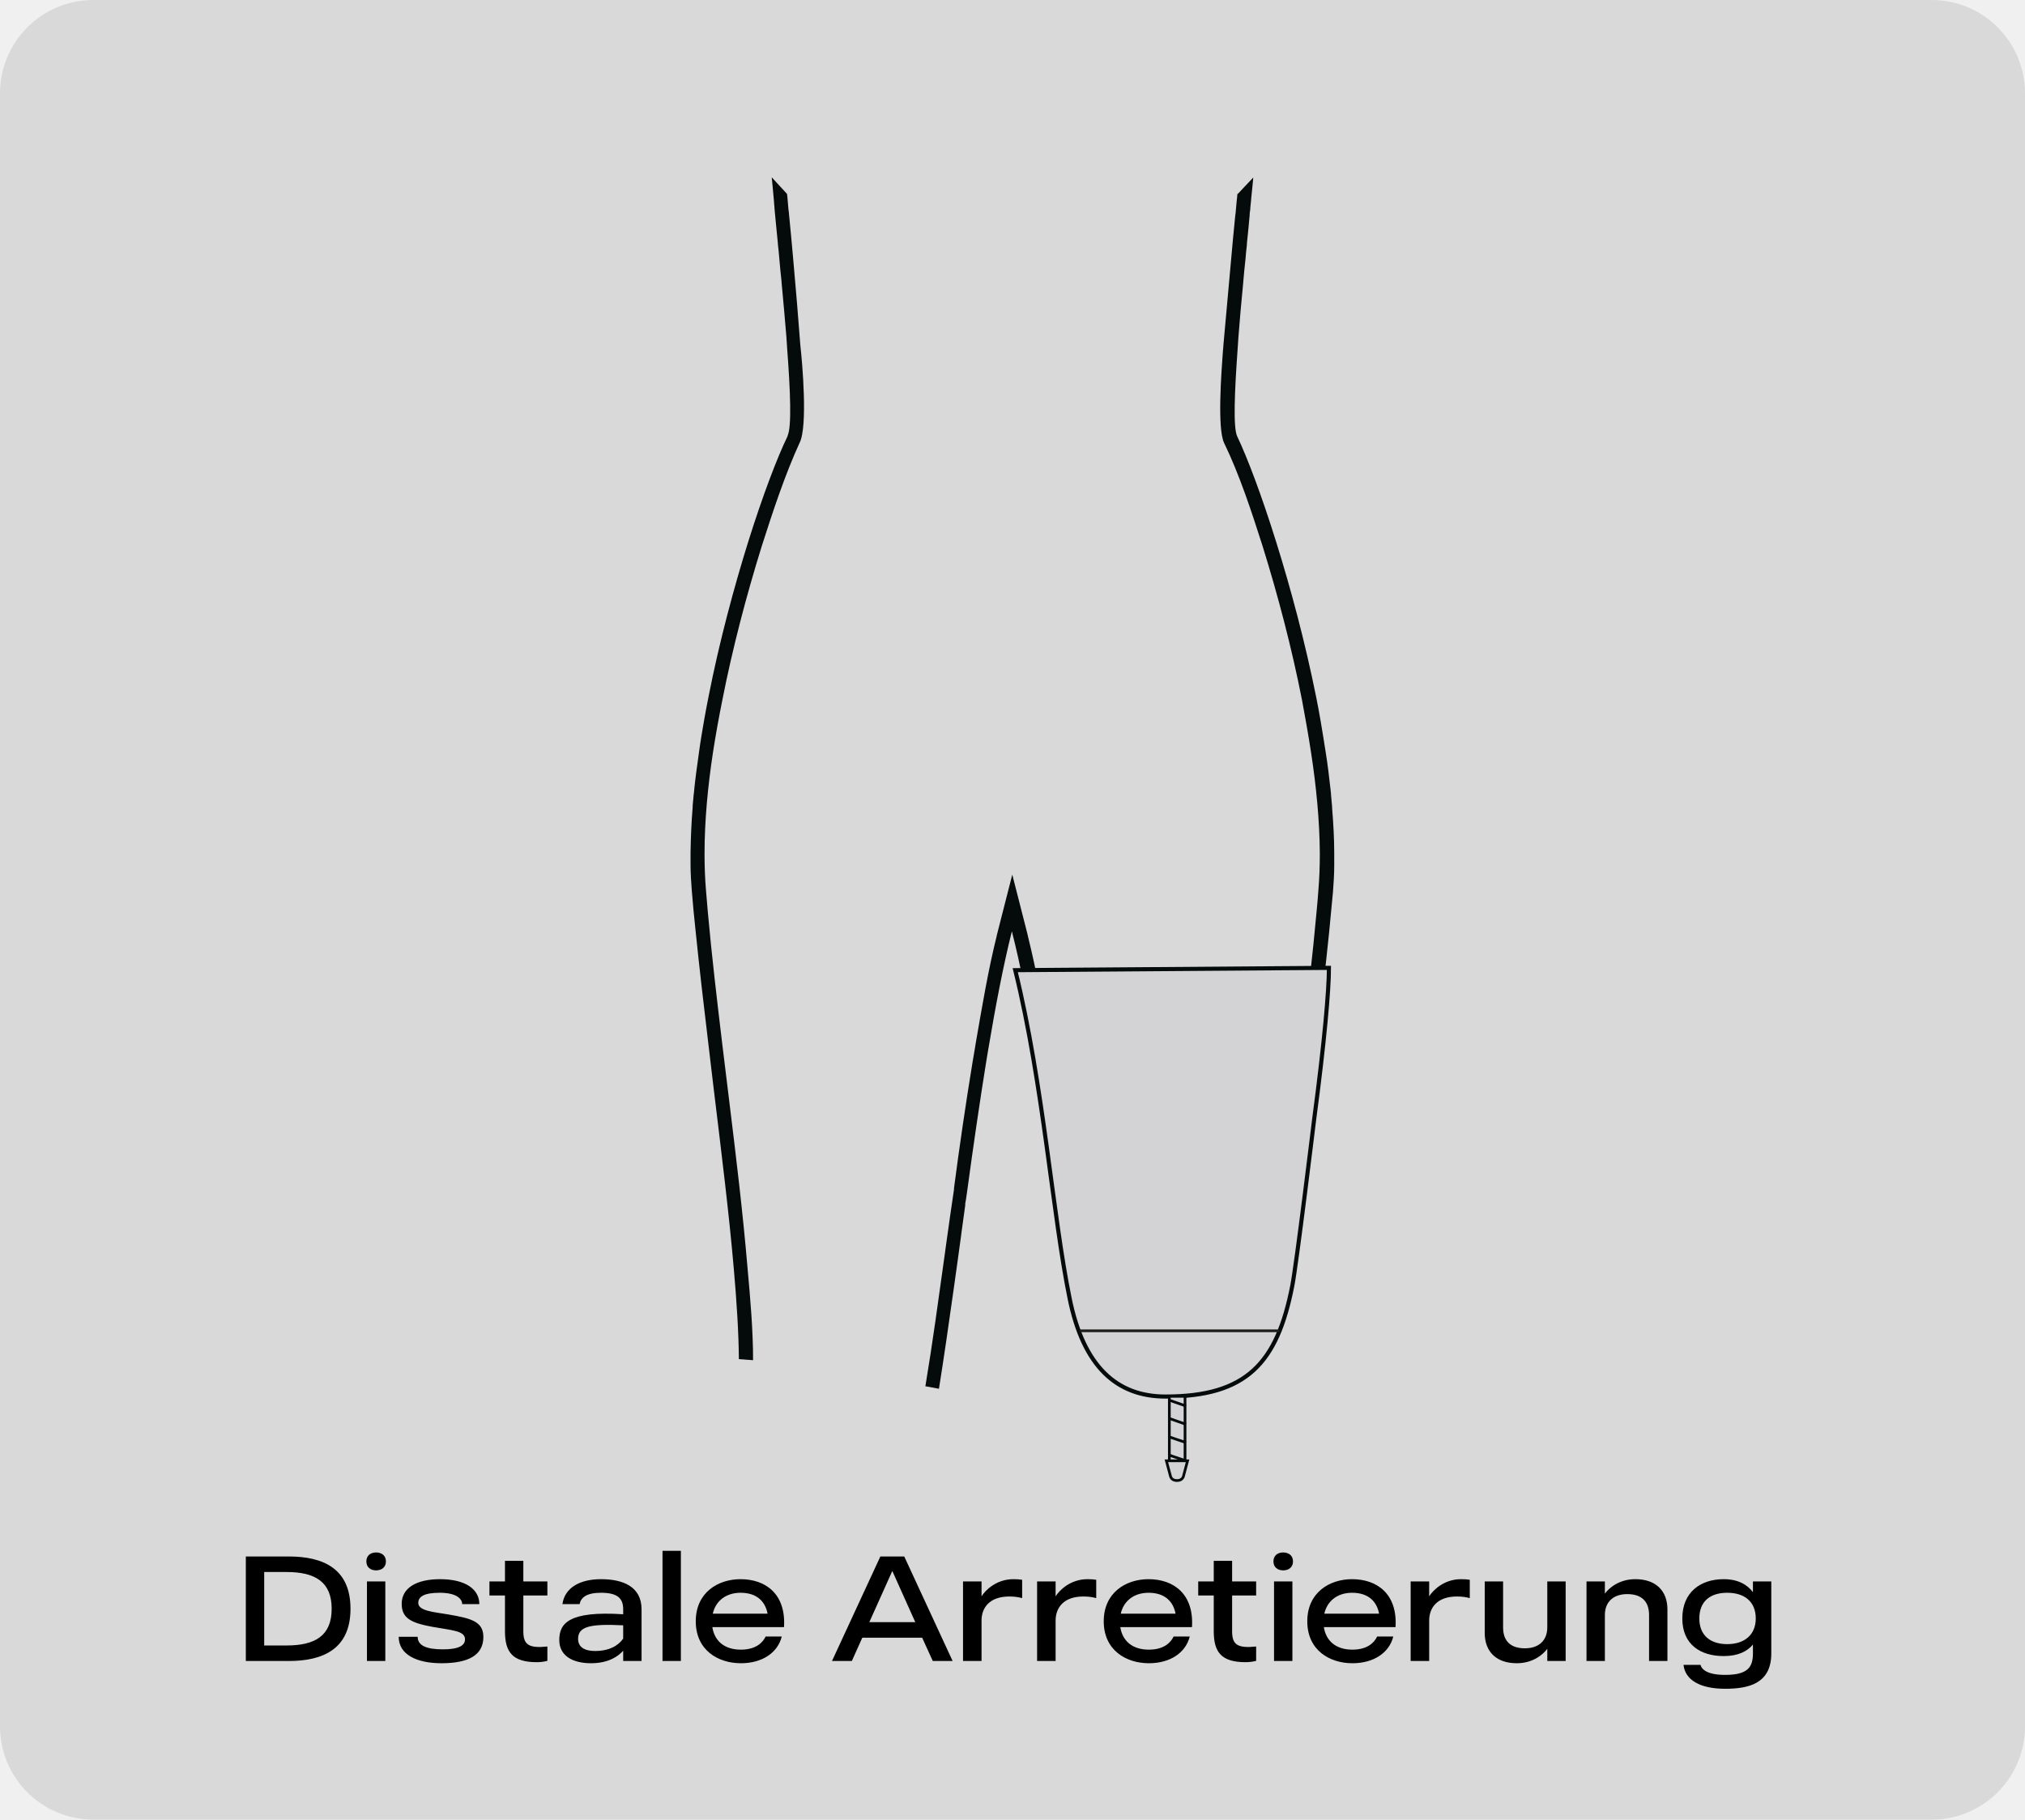
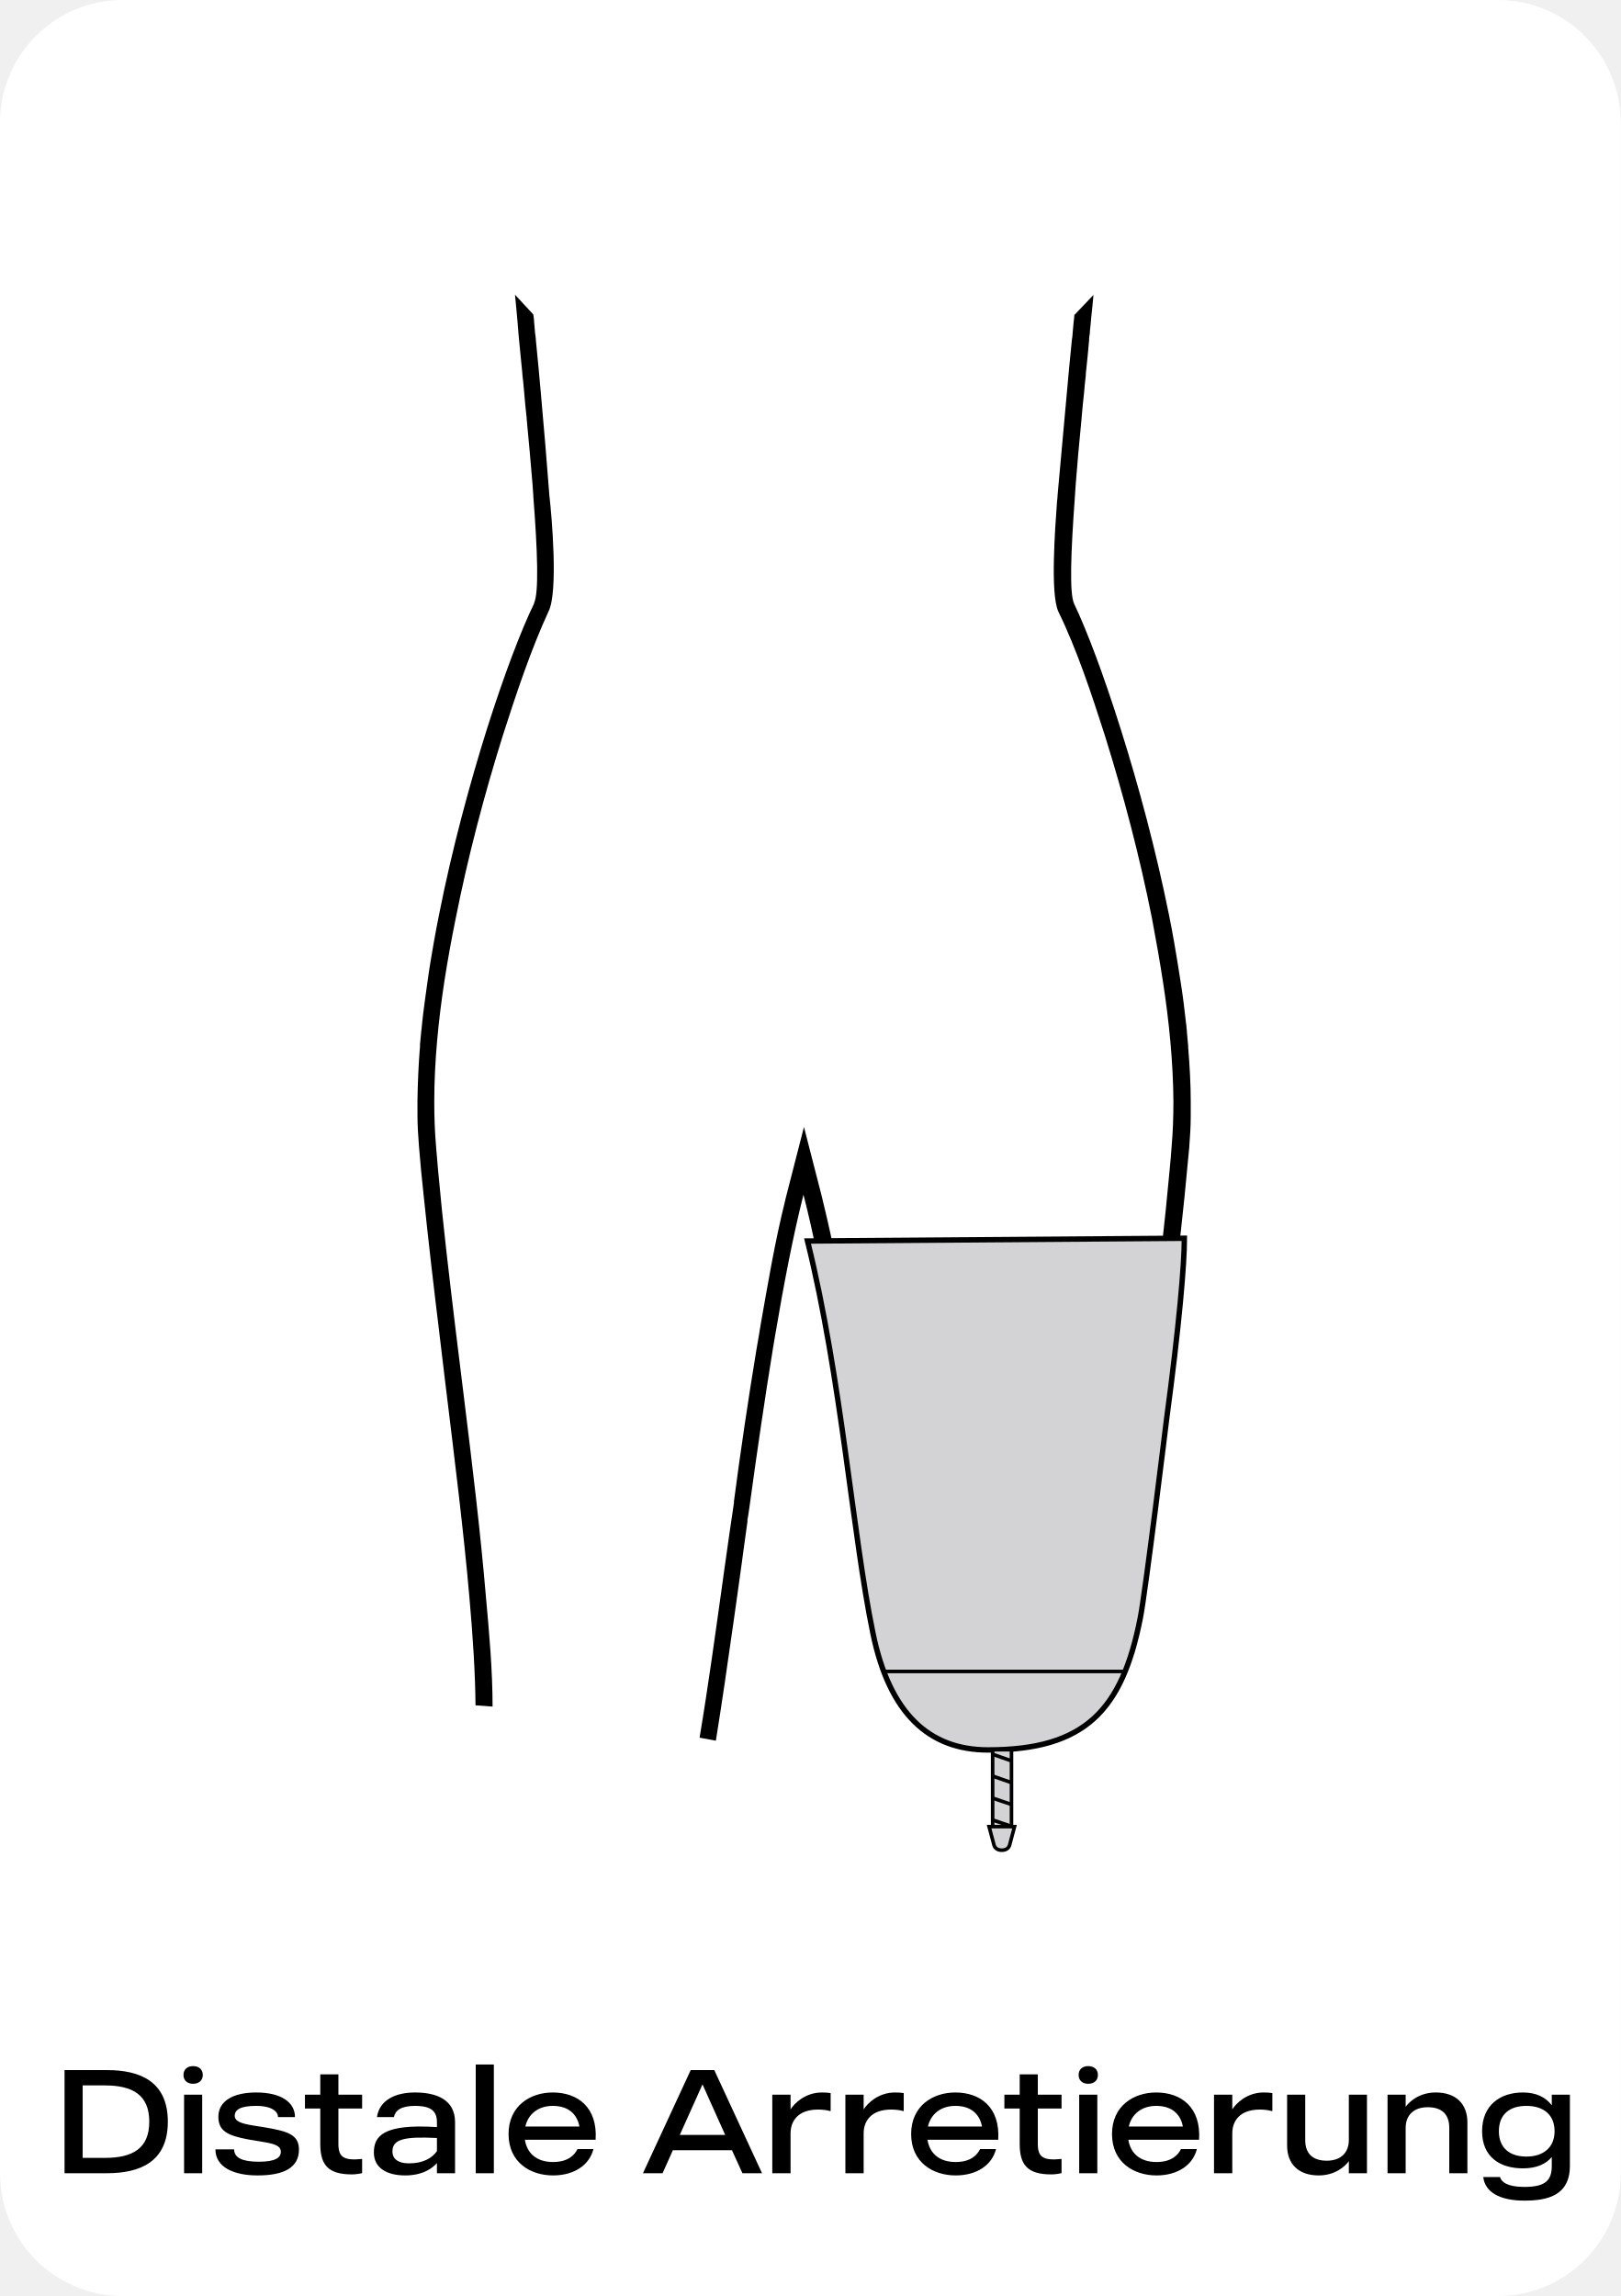
- <svg xmlns="http://www.w3.org/2000/svg" width="217" height="195" viewBox="0 0 217 195" fill="none">
-   <rect x="8.52372e-06" y="2.47442e-05" width="217" height="195" rx="10" fill="#D9D9D9" />
-   <g clip-path="url(#clip0_4143_685)">
-     <path fill-rule="evenodd" clip-rule="evenodd" d="M100.619 148.826C101.141 145.54 101.664 141.961 102.186 138.225C102.436 136.402 102.708 134.556 102.958 132.665L103.049 131.968C103.185 131.045 103.299 130.1 103.435 129.154V128.974C103.526 128.547 103.571 128.096 103.64 127.669C104.298 122.807 105.002 117.99 105.729 113.489C105.775 113.174 105.843 112.858 105.888 112.543C106.683 107.794 107.523 103.428 108.432 99.804C109.363 103.428 110.203 107.794 110.998 112.566C111.044 112.858 111.089 113.174 111.157 113.489C111.907 118.013 112.588 122.852 113.27 127.669C113.338 128.119 113.383 128.547 113.451 128.997V129.154C113.61 130.077 113.724 130.977 113.86 131.878L113.996 132.846C114.11 133.656 114.224 134.466 114.337 135.276H115.882C115.836 135.006 115.813 134.759 115.768 134.489C115.677 133.881 115.609 133.273 115.518 132.643C115.268 130.91 115.041 129.177 114.791 127.444V127.309C114.178 122.807 113.542 118.305 112.793 113.759C112.702 113.264 112.634 112.768 112.543 112.296C111.861 108.289 111.112 104.215 110.135 100.254V100.231C110.067 99.961 109.999 99.691 109.931 99.421L108.477 93.727L107.024 99.421C106.956 99.691 106.887 99.961 106.819 100.231V100.254C105.888 103.99 105.252 107.817 104.594 111.598C104.548 111.823 104.525 112.048 104.48 112.296C104.389 112.791 104.321 113.264 104.23 113.759C103.481 118.328 102.822 122.829 102.231 127.331V127.466C101.959 129.267 101.709 131.067 101.459 132.846C101.391 133.386 101.3 133.926 101.232 134.489C100.573 139.215 99.938 143.92 99.165 148.556" fill="#050A0A" />
-     <path fill-rule="evenodd" clip-rule="evenodd" d="M132.598 20.778C132.598 21.003 132.552 21.228 132.53 21.476C132.507 21.814 132.461 22.151 132.439 22.489C132.439 22.691 132.393 22.894 132.371 23.096C132.212 24.717 132.053 26.315 131.916 27.936C131.644 30.952 131.371 33.968 131.099 37.007C131.099 37.164 131.076 37.344 131.053 37.547C130.872 40.023 130.44 45.875 131.167 47.45C132.848 50.916 134.142 54.9 135.301 58.524C136.981 63.926 138.435 69.486 139.525 75.022C139.866 76.846 140.206 78.759 140.502 80.695C141.047 84.251 141.41 87.92 141.433 91.453C141.433 92.804 141.387 94.154 141.274 95.46C141.228 96.18 141.16 96.9 141.092 97.621C140.661 102.437 140.093 107.209 139.525 111.958C139.275 114.141 139.003 116.347 138.73 118.531C138.049 124.113 137.345 129.717 136.822 135.299H138.389C138.889 129.695 139.661 123.392 140.456 116.932C140.661 115.334 140.842 113.736 141.047 112.138C141.546 108.019 142.023 103.878 142.432 99.894C142.568 98.431 142.705 97.013 142.841 95.595C142.909 94.672 142.977 93.727 142.977 92.759C142.977 92.331 142.977 91.881 142.977 91.453C142.977 89.9 142.886 88.257 142.75 86.592V86.479C142.705 86.052 142.682 85.646 142.637 85.219C142.637 85.061 142.614 84.904 142.591 84.724C142.591 84.656 142.591 84.588 142.568 84.498C142.432 83.238 142.273 81.933 142.069 80.65C141.887 79.502 141.705 78.331 141.501 77.161C141.365 76.35 141.206 75.54 141.047 74.73C139.866 68.833 138.299 63.003 136.754 58.074C135.21 53.122 133.688 49.093 132.575 46.752C132.144 45.83 132.28 42.161 132.643 37.142C132.666 36.781 132.689 36.444 132.711 36.106C132.848 34.283 133.029 32.28 133.234 30.186V30.142C133.302 29.376 133.37 28.611 133.461 27.823C133.506 27.283 133.552 26.743 133.62 26.203V26.067C133.733 25.077 133.824 24.064 133.915 23.052V22.894L133.983 22.399V22.354V22.286L134.074 21.386V21.318C134.165 20.553 134.301 19.023 134.301 19.023L132.62 20.801L132.598 20.778ZM80.7 145.765C80.7 142.524 80.405 139.193 80.11 135.929C79.61 129.987 78.883 124.023 78.156 118.08C77.906 116.032 77.657 114.006 77.407 111.958C76.839 107.209 76.271 102.437 75.84 97.621C75.772 96.9 75.726 96.18 75.658 95.46C75.544 94.154 75.499 92.826 75.499 91.453C75.499 87.897 75.862 84.183 76.407 80.605C76.703 78.691 77.043 76.823 77.407 75.022C78.497 69.486 79.951 63.926 81.631 58.524C82.79 54.9 84.107 50.894 85.697 47.428C86.56 45.695 85.992 38.987 85.765 37.007C85.538 33.99 85.288 30.974 85.016 27.958C84.879 26.338 84.72 24.695 84.561 23.074C84.561 22.871 84.516 22.669 84.493 22.466C84.47 22.106 84.425 21.768 84.402 21.408C84.402 21.206 84.357 20.981 84.334 20.778L82.699 19C82.699 19 82.88 20.801 82.949 21.678V21.746L82.994 22.241V22.309L83.04 22.826C83.153 23.929 83.244 25.01 83.358 26.09V26.158C83.426 26.698 83.471 27.238 83.516 27.756C83.585 28.543 83.653 29.331 83.744 30.096V30.164C83.948 32.235 84.107 34.215 84.266 36.039C84.289 36.376 84.311 36.736 84.334 37.051V37.096C84.72 42.116 84.834 45.762 84.402 46.685V46.73C83.267 49.071 81.745 53.077 80.201 57.984C78.656 62.936 77.089 68.743 75.931 74.64C75.772 75.45 75.613 76.26 75.476 77.048C75.272 78.219 75.067 79.412 74.909 80.582C74.727 81.888 74.545 83.17 74.409 84.453C74.409 84.521 74.409 84.611 74.386 84.678C74.386 84.814 74.363 84.949 74.341 85.106C74.295 85.511 74.273 85.916 74.227 86.322V86.412V86.479C74.091 88.145 74.023 89.788 74 91.341C74 91.791 74 92.219 74 92.669C74 93.637 74.068 94.559 74.136 95.482C74.25 96.9 74.386 98.341 74.545 99.804C74.954 103.788 75.431 107.929 75.931 112.048C76.112 113.646 76.317 115.244 76.498 116.82C77.316 123.572 78.134 130.145 78.633 135.952C78.951 139.553 79.156 142.839 79.178 145.653" fill="#050A0A" />
-     <path d="M108.795 103.968C111.839 116.348 112.793 130.235 114.632 139.193C116.109 146.418 119.652 149.66 124.898 149.66C133.574 149.66 136.868 146.081 138.48 137.798C138.935 135.525 140.82 119.994 140.82 119.994C141.955 111.486 142.41 106.039 142.41 103.721L108.795 103.968Z" fill="#D3D3D5" stroke="#050A0A" stroke-width="0.44" stroke-miterlimit="10" />
-     <path d="M126.988 149.637H125.307V156.794H126.988V149.637Z" fill="#D3D3D5" stroke="#050A0A" stroke-width="0.29" stroke-miterlimit="10" />
-     <path d="M126.147 158.663C125.739 158.663 125.466 158.483 125.398 158.077L124.989 156.547H127.26L126.852 158.077C126.783 158.483 126.511 158.663 126.102 158.663H126.147Z" fill="#D3D3D5" stroke="#050A0A" stroke-width="0.29" stroke-miterlimit="10" />
-     <path d="M125.216 150.02L127.079 150.672" stroke="#050A0A" stroke-width="0.29" stroke-miterlimit="10" />
-     <path d="M125.216 151.979L127.079 152.631" stroke="#050A0A" stroke-width="0.29" stroke-miterlimit="10" />
-     <path d="M125.216 153.959L127.079 154.589" stroke="#050A0A" stroke-width="0.29" stroke-miterlimit="10" />
-     <path d="M125.216 155.916L127.079 156.546" stroke="#050A0A" stroke-width="0.29" stroke-miterlimit="10" />
-     <path d="M115.723 142.615H137.118" stroke="#1D1D1B" stroke-width="0.29" stroke-miterlimit="10" />
+ <svg xmlns="http://www.w3.org/2000/svg" width="132" height="187" viewBox="0 0 132 187" fill="none">
+   <rect width="132" height="187" rx="10" fill="white" />
+   <path d="M8.713 168.6C11.425 168.6 13.669 169.536 13.669 172.8C13.669 176.064 11.425 177 8.713 177H5.257V168.6H8.713ZM8.533 175.752C10.825 175.752 12.157 174.972 12.157 172.8C12.157 170.64 10.825 169.848 8.533 169.848H6.733V175.752H8.533ZM14.992 177V170.604H16.468V177H14.992ZM15.724 169.716C15.268 169.716 14.944 169.452 14.944 168.996C14.944 168.54 15.268 168.276 15.724 168.276C16.192 168.276 16.516 168.54 16.516 168.996C16.516 169.452 16.192 169.716 15.724 169.716ZM21.517 173.256C23.329 173.568 24.349 173.808 24.349 175.068C24.349 176.556 23.113 177.18 20.977 177.18C19.033 177.18 17.545 176.508 17.545 175.056H19.069C19.069 175.752 19.753 176.064 21.097 176.064C22.405 176.064 22.873 175.74 22.873 175.26C22.873 174.552 21.805 174.54 20.173 174.24C18.517 173.928 17.785 173.544 17.785 172.404C17.785 171.12 18.985 170.424 20.869 170.424C22.921 170.424 24.025 171.24 24.025 172.428H22.645C22.645 172.02 22.213 171.516 20.845 171.516C19.561 171.516 19.117 171.84 19.117 172.332C19.117 172.98 20.377 173.064 21.517 173.256ZM29.493 171.732H27.561V174.612C27.561 175.692 27.993 175.992 29.493 175.836V176.988C29.277 177.048 28.953 177.096 28.653 177.096C26.709 177.096 26.085 176.304 26.085 174.612V171.732H24.837V170.604H26.085V168.948H27.561V170.604H29.493V171.732ZM33.798 170.424C35.562 170.424 37.062 171.012 37.062 172.848V177H35.586V176.172C35.274 176.532 34.506 177.18 33.006 177.18C31.47 177.18 30.45 176.544 30.45 175.32C30.45 174 31.17 172.956 35.586 173.244V172.848C35.586 171.96 35.13 171.516 33.798 171.516C32.658 171.516 32.19 171.888 32.082 172.428H30.702C30.894 171.084 32.142 170.424 33.798 170.424ZM35.586 175.2V174.132C32.922 174 31.962 174.228 31.962 175.224C31.962 175.872 32.466 176.196 33.318 176.196C34.446 176.196 35.19 175.776 35.586 175.2ZM38.746 168.144H40.222V177H38.746V168.144ZM45.019 170.424C47.047 170.424 48.679 171.624 48.511 174.276H42.751C42.919 175.368 43.699 176.088 45.043 176.088C46.291 176.088 46.819 175.488 47.035 175.032H48.331C48.007 176.34 46.759 177.18 45.043 177.18C43.219 177.18 41.419 176.136 41.419 173.808C41.419 171.516 43.183 170.424 45.019 170.424ZM42.787 173.196H47.191C46.999 172.188 46.303 171.516 45.019 171.516C43.831 171.516 43.015 172.188 42.787 173.196ZM60.467 177L59.615 175.128H54.803L53.963 177H52.367L56.255 168.6H58.175L62.063 177H60.467ZM55.367 173.88H59.063L57.215 169.764L55.367 173.88ZM66.943 170.424C67.231 170.424 67.399 170.436 67.651 170.472V171.936H67.603C67.351 171.864 67.027 171.816 66.619 171.816C64.999 171.816 64.387 172.752 64.387 173.748V177H62.899V170.604H64.387V171.804C64.675 171.336 65.563 170.424 66.943 170.424ZM72.896 170.424C73.184 170.424 73.352 170.436 73.604 170.472V171.936H73.556C73.304 171.864 72.98 171.816 72.572 171.816C70.952 171.816 70.34 172.752 70.34 173.748V177H68.852V170.604H70.34V171.804C70.628 171.336 71.516 170.424 72.896 170.424ZM77.808 170.424C79.836 170.424 81.468 171.624 81.3 174.276H75.54C75.708 175.368 76.488 176.088 77.832 176.088C79.08 176.088 79.608 175.488 79.824 175.032H81.12C80.796 176.34 79.548 177.18 77.832 177.18C76.008 177.18 74.208 176.136 74.208 173.808C74.208 171.516 75.972 170.424 77.808 170.424ZM75.576 173.196H79.98C79.788 172.188 79.092 171.516 77.808 171.516C76.62 171.516 75.804 172.188 75.576 173.196ZM86.457 171.732H84.525V174.612C84.525 175.692 84.957 175.992 86.457 175.836V176.988C86.241 177.048 85.917 177.096 85.617 177.096C83.673 177.096 83.049 176.304 83.049 174.612V171.732H81.801V170.604H83.049V168.948H84.525V170.604H86.457V171.732ZM87.895 177V170.604H89.371V177H87.895ZM88.627 169.716C88.171 169.716 87.847 169.452 87.847 168.996C87.847 168.54 88.171 168.276 88.627 168.276C89.095 168.276 89.419 168.54 89.419 168.996C89.419 169.452 89.095 169.716 88.627 169.716ZM94.167 170.424C96.195 170.424 97.827 171.624 97.659 174.276H91.899C92.067 175.368 92.847 176.088 94.191 176.088C95.439 176.088 95.967 175.488 96.183 175.032H97.479C97.155 176.34 95.907 177.18 94.191 177.18C92.367 177.18 90.567 176.136 90.567 173.808C90.567 171.516 92.331 170.424 94.167 170.424ZM91.935 173.196H96.339C96.147 172.188 95.451 171.516 94.167 171.516C92.979 171.516 92.163 172.188 91.935 173.196ZM102.919 170.424C103.207 170.424 103.375 170.436 103.627 170.472V171.936H103.579C103.327 171.864 103.003 171.816 102.595 171.816C100.975 171.816 100.363 172.752 100.363 173.748V177H98.875V170.604H100.363V171.804C100.651 171.336 101.539 170.424 102.919 170.424ZM109.856 170.604H111.332V177H109.856V176.016C109.556 176.436 108.74 177.18 107.408 177.18C105.74 177.18 104.828 176.232 104.828 174.744V170.604H106.304V174.3C106.304 175.38 106.892 175.98 108.056 175.98C109.22 175.98 109.856 175.308 109.856 174.3V170.604ZM116.932 170.424C118.6 170.424 119.512 171.372 119.512 172.86V177H118.036V173.304C118.036 172.224 117.448 171.624 116.284 171.624C115.12 171.624 114.484 172.296 114.484 173.304V177H113.008V170.604H114.484V171.588C114.784 171.168 115.6 170.424 116.932 170.424ZM126.384 170.604H127.86V176.388C127.86 178.86 125.976 179.232 124.14 179.232C122.136 179.232 120.936 178.524 120.804 177.312H122.172C122.268 177.696 122.748 178.116 124.14 178.116C125.928 178.116 126.384 177.54 126.384 176.388V175.68C125.916 176.244 125.16 176.604 124.032 176.604C122.172 176.604 120.708 175.68 120.708 173.58C120.708 171.468 122.172 170.424 124.032 170.424C125.16 170.424 125.916 170.844 126.384 171.468V170.604ZM124.32 175.644C125.7 175.644 126.612 174.9 126.612 173.58C126.612 172.248 125.724 171.516 124.32 171.516C122.928 171.516 122.076 172.224 122.076 173.58C122.076 174.924 122.94 175.644 124.32 175.644Z" fill="black" />
+   <g clip-path="url(#clip0_9399_4543)">
+     <path fill-rule="evenodd" clip-rule="evenodd" d="M58.304 141.772C58.781 138.791 59.258 135.545 59.735 132.155C59.963 130.502 60.212 128.827 60.44 127.112L60.523 126.479C60.648 125.642 60.751 124.785 60.876 123.927V123.764C60.959 123.376 61 122.967 61.062 122.579C61.664 118.169 62.306 113.8 62.97 109.716C63.012 109.43 63.074 109.144 63.115 108.859C63.841 104.55 64.608 100.589 65.438 97.302C66.288 100.589 67.055 104.55 67.781 108.879C67.823 109.144 67.864 109.43 67.926 109.716C68.611 113.82 69.233 118.21 69.855 122.579C69.917 122.988 69.959 123.376 70.021 123.784V123.927C70.166 124.764 70.27 125.581 70.394 126.398L70.519 127.276C70.622 128.011 70.726 128.746 70.83 129.481H72.24C72.198 129.236 72.177 129.011 72.136 128.766C72.053 128.215 71.991 127.664 71.908 127.092C71.68 125.52 71.472 123.947 71.244 122.375V122.253C70.684 118.169 70.104 114.086 69.419 109.961C69.337 109.512 69.274 109.063 69.191 108.634C68.569 105 67.885 101.304 66.993 97.71V97.69C66.931 97.445 66.869 97.2 66.806 96.955L65.479 91.789L64.152 96.955C64.09 97.2 64.028 97.445 63.965 97.69V97.71C63.115 101.1 62.535 104.571 61.933 108.001C61.892 108.205 61.871 108.409 61.83 108.634C61.747 109.083 61.684 109.512 61.602 109.961C60.917 114.106 60.316 118.19 59.777 122.273V122.396C59.528 124.029 59.3 125.663 59.072 127.276C59.009 127.766 58.926 128.256 58.864 128.766C58.263 133.054 57.682 137.321 56.977 141.527" fill="black" />
+     <path fill-rule="evenodd" clip-rule="evenodd" d="M87.502 25.613C87.502 25.817 87.461 26.021 87.44 26.246C87.419 26.552 87.378 26.858 87.357 27.165C87.357 27.349 87.316 27.532 87.295 27.716C87.15 29.186 87.005 30.636 86.88 32.106C86.631 34.842 86.382 37.578 86.134 40.334C86.134 40.477 86.113 40.641 86.092 40.824C85.926 43.07 85.532 48.379 86.196 49.808C87.73 52.953 88.912 56.567 89.97 59.854C91.505 64.754 92.832 69.798 93.827 74.82C94.138 76.474 94.449 78.21 94.719 79.966C95.217 83.192 95.548 86.52 95.569 89.726C95.569 90.951 95.528 92.176 95.424 93.36C95.382 94.013 95.32 94.667 95.258 95.32C94.864 99.689 94.346 104.018 93.827 108.326C93.599 110.307 93.35 112.308 93.101 114.288C92.479 119.352 91.836 124.436 91.359 129.5H92.79C93.246 124.416 93.952 118.699 94.677 112.839C94.864 111.389 95.03 109.939 95.217 108.49C95.673 104.753 96.108 100.996 96.482 97.382C96.606 96.055 96.73 94.769 96.855 93.483C96.917 92.645 96.979 91.788 96.979 90.91C96.979 90.522 96.979 90.114 96.979 89.726C96.979 88.317 96.896 86.826 96.772 85.315V85.213C96.73 84.825 96.71 84.458 96.668 84.07C96.668 83.927 96.647 83.784 96.627 83.621C96.627 83.559 96.627 83.498 96.606 83.416C96.482 82.273 96.336 81.089 96.15 79.925C95.984 78.884 95.818 77.822 95.631 76.76C95.507 76.025 95.362 75.29 95.217 74.555C94.138 69.206 92.707 63.917 91.297 59.446C89.887 54.954 88.498 51.299 87.482 49.175C87.088 48.338 87.212 45.01 87.544 40.457C87.564 40.13 87.585 39.824 87.606 39.518C87.73 37.864 87.896 36.047 88.083 34.148V34.107C88.145 33.413 88.207 32.718 88.29 32.004C88.332 31.514 88.373 31.024 88.436 30.534V30.411C88.539 29.513 88.622 28.594 88.705 27.675V27.532L88.767 27.083V27.042V26.981L88.85 26.164V26.103C88.933 25.409 89.058 24.02 89.058 24.02L87.523 25.633L87.502 25.613ZM40.117 138.994C40.117 136.054 39.848 133.032 39.578 130.072C39.122 124.681 38.459 119.27 37.795 113.88C37.567 112.022 37.339 110.184 37.111 108.326C36.592 104.018 36.074 99.689 35.68 95.32C35.617 94.667 35.576 94.013 35.514 93.36C35.41 92.176 35.369 90.971 35.369 89.726C35.369 86.499 35.7 83.13 36.198 79.884C36.468 78.149 36.779 76.454 37.111 74.82C38.106 69.798 39.433 64.754 40.968 59.854C42.025 56.567 43.228 52.932 44.68 49.788C45.468 48.216 44.949 42.131 44.742 40.334C44.535 37.598 44.306 34.862 44.058 32.126C43.933 30.656 43.788 29.166 43.643 27.696C43.643 27.512 43.601 27.328 43.581 27.144C43.56 26.818 43.518 26.511 43.498 26.185C43.498 26.001 43.456 25.797 43.435 25.613L41.942 24C41.942 24 42.108 25.633 42.17 26.43V26.491L42.212 26.94V27.001L42.254 27.471C42.357 28.471 42.44 29.452 42.544 30.432V30.493C42.606 30.983 42.648 31.473 42.689 31.943C42.751 32.657 42.813 33.372 42.896 34.066V34.127C43.083 36.006 43.228 37.803 43.373 39.456C43.394 39.763 43.415 40.089 43.435 40.375V40.416C43.788 44.969 43.892 48.277 43.498 49.114V49.155C42.461 51.279 41.071 54.913 39.661 59.364C38.251 63.856 36.82 69.124 35.763 74.473C35.617 75.208 35.472 75.943 35.348 76.658C35.161 77.72 34.975 78.802 34.83 79.864C34.664 81.048 34.498 82.212 34.373 83.376C34.373 83.437 34.373 83.519 34.352 83.58C34.352 83.702 34.332 83.825 34.311 83.968C34.27 84.335 34.249 84.703 34.207 85.07V85.152V85.213C34.083 86.724 34.021 88.215 34 89.624C34 90.032 34 90.42 34 90.828C34 91.706 34.062 92.543 34.124 93.38C34.228 94.667 34.352 95.974 34.498 97.301C34.871 100.915 35.306 104.672 35.763 108.408C35.929 109.858 36.115 111.307 36.281 112.737C37.028 118.862 37.774 124.824 38.23 130.092C38.521 133.359 38.707 136.34 38.728 138.892" fill="black" />
+     <path d="M65.769 101.076C68.548 112.306 69.419 124.904 71.099 133.03C72.447 139.585 75.682 142.525 80.472 142.525C88.394 142.525 91.401 139.278 92.873 131.764C93.288 129.702 95.009 115.614 95.009 115.614C96.046 107.896 96.461 102.955 96.461 100.852L65.769 101.076Z" fill="#D3D3D5" stroke="black" stroke-width="0.44" stroke-miterlimit="10" />
+     <path d="M82.38 142.508H80.846V149.001H82.38V142.508Z" fill="#D3D3D5" stroke="black" stroke-width="0.29" stroke-miterlimit="10" />
+     <path d="M81.613 150.693C81.24 150.693 80.991 150.529 80.928 150.162L80.555 148.773H82.629L82.256 150.162C82.193 150.529 81.945 150.693 81.571 150.693H81.613Z" fill="#D3D3D5" stroke="black" stroke-width="0.29" stroke-miterlimit="10" />
+     <path d="M80.763 142.852L82.463 143.444" stroke="black" stroke-width="0.29" stroke-miterlimit="10" />
+     <path d="M80.763 144.625L82.463 145.217" stroke="black" stroke-width="0.29" stroke-miterlimit="10" />
+     <path d="M80.763 146.422L82.463 146.994" stroke="black" stroke-width="0.29" stroke-miterlimit="10" />
+     <path d="M80.763 148.203L82.463 148.775" stroke="black" stroke-width="0.29" stroke-miterlimit="10" />
+     <path d="M72.094 136.133H91.629" stroke="black" stroke-width="0.29" stroke-miterlimit="10" />
  </g>
-   <path d="M30.951 166.8C34.566 166.8 37.559 168.048 37.559 172.4C37.559 176.752 34.566 178 30.951 178H26.343V166.8H30.951ZM30.71 176.336C33.767 176.336 35.542 175.296 35.542 172.4C35.542 169.52 33.767 168.464 30.71 168.464H28.311V176.336H30.71ZM39.323 178V169.472H41.291V178H39.323ZM40.299 168.288C39.691 168.288 39.259 167.936 39.259 167.328C39.259 166.72 39.691 166.368 40.299 166.368C40.923 166.368 41.355 166.72 41.355 167.328C41.355 167.936 40.923 168.288 40.299 168.288ZM48.022 173.008C50.438 173.424 51.798 173.744 51.798 175.424C51.798 177.408 50.15 178.24 47.302 178.24C44.71 178.24 42.726 177.344 42.726 175.408H44.758C44.758 176.336 45.67 176.752 47.462 176.752C49.206 176.752 49.83 176.32 49.83 175.68C49.83 174.736 48.406 174.72 46.23 174.32C44.022 173.904 43.046 173.392 43.046 171.872C43.046 170.16 44.646 169.232 47.158 169.232C49.894 169.232 51.366 170.32 51.366 171.904H49.526C49.526 171.36 48.95 170.688 47.126 170.688C45.414 170.688 44.822 171.12 44.822 171.776C44.822 172.64 46.502 172.752 48.022 173.008ZM58.657 170.976H56.081V174.816C56.081 176.256 56.657 176.656 58.657 176.448V177.984C58.369 178.064 57.937 178.128 57.537 178.128C54.945 178.128 54.113 177.072 54.113 174.816V170.976H52.449V169.472H54.113V167.264H56.081V169.472H58.657V170.976ZM64.397 169.232C66.749 169.232 68.749 170.016 68.749 172.464V178H66.781V176.896C66.365 177.376 65.341 178.24 63.341 178.24C61.293 178.24 59.933 177.392 59.933 175.76C59.933 174 60.893 172.608 66.781 172.992V172.464C66.781 171.28 66.173 170.688 64.397 170.688C62.877 170.688 62.253 171.184 62.109 171.904H60.269C60.525 170.112 62.189 169.232 64.397 169.232ZM66.781 175.6V174.176C63.229 174 61.949 174.304 61.949 175.632C61.949 176.496 62.621 176.928 63.757 176.928C65.261 176.928 66.253 176.368 66.781 175.6ZM70.995 166.192H72.963V178H70.995V166.192ZM79.358 169.232C82.062 169.232 84.238 170.832 84.014 174.368H76.334C76.558 175.824 77.598 176.784 79.39 176.784C81.054 176.784 81.758 175.984 82.046 175.376H83.774C83.342 177.12 81.678 178.24 79.39 178.24C76.958 178.24 74.558 176.848 74.558 173.744C74.558 170.688 76.91 169.232 79.358 169.232ZM76.382 172.928H82.254C81.998 171.584 81.07 170.688 79.358 170.688C77.774 170.688 76.686 171.584 76.382 172.928ZM99.956 178L98.82 175.504H92.404L91.284 178H89.156L94.34 166.8H96.9L102.084 178H99.956ZM93.156 173.84H98.084L95.62 168.352L93.156 173.84ZM108.59 169.232C108.974 169.232 109.198 169.248 109.534 169.296V171.248H109.47C109.134 171.152 108.702 171.088 108.158 171.088C105.998 171.088 105.182 172.336 105.182 173.664V178H103.198V169.472H105.182V171.072C105.566 170.448 106.75 169.232 108.59 169.232ZM116.528 169.232C116.912 169.232 117.136 169.248 117.472 169.296V171.248H117.408C117.072 171.152 116.64 171.088 116.096 171.088C113.936 171.088 113.12 172.336 113.12 173.664V178H111.136V169.472H113.12V171.072C113.504 170.448 114.688 169.232 116.528 169.232ZM123.077 169.232C125.781 169.232 127.957 170.832 127.733 174.368H120.053C120.277 175.824 121.317 176.784 123.109 176.784C124.773 176.784 125.477 175.984 125.765 175.376H127.493C127.061 177.12 125.397 178.24 123.109 178.24C120.677 178.24 118.277 176.848 118.277 173.744C118.277 170.688 120.629 169.232 123.077 169.232ZM120.101 172.928H125.973C125.717 171.584 124.789 170.688 123.077 170.688C121.493 170.688 120.405 171.584 120.101 172.928ZM134.61 170.976H132.034V174.816C132.034 176.256 132.61 176.656 134.61 176.448V177.984C134.322 178.064 133.89 178.128 133.49 178.128C130.898 178.128 130.066 177.072 130.066 174.816V170.976H128.402V169.472H130.066V167.264H132.034V169.472H134.61V170.976ZM136.526 178V169.472H138.494V178H136.526ZM137.502 168.288C136.894 168.288 136.462 167.936 136.462 167.328C136.462 166.72 136.894 166.368 137.502 166.368C138.126 166.368 138.558 166.72 138.558 167.328C138.558 167.936 138.126 168.288 137.502 168.288ZM144.889 169.232C147.593 169.232 149.769 170.832 149.545 174.368H141.865C142.089 175.824 143.129 176.784 144.921 176.784C146.585 176.784 147.289 175.984 147.577 175.376H149.305C148.873 177.12 147.209 178.24 144.921 178.24C142.489 178.24 140.089 176.848 140.089 173.744C140.089 170.688 142.441 169.232 144.889 169.232ZM141.913 172.928H147.785C147.529 171.584 146.601 170.688 144.889 170.688C143.305 170.688 142.217 171.584 141.913 172.928ZM156.559 169.232C156.943 169.232 157.167 169.248 157.503 169.296V171.248H157.439C157.103 171.152 156.671 171.088 156.127 171.088C153.967 171.088 153.151 172.336 153.151 173.664V178H151.167V169.472H153.151V171.072C153.535 170.448 154.719 169.232 156.559 169.232ZM165.808 169.472H167.776V178H165.808V176.688C165.408 177.248 164.32 178.24 162.544 178.24C160.32 178.24 159.104 176.976 159.104 174.992V169.472H161.072V174.4C161.072 175.84 161.856 176.64 163.408 176.64C164.96 176.64 165.808 175.744 165.808 174.4V169.472ZM175.243 169.232C177.467 169.232 178.683 170.496 178.683 172.48V178H176.715V173.072C176.715 171.632 175.931 170.832 174.379 170.832C172.827 170.832 171.979 171.728 171.979 173.072V178H170.011V169.472H171.979V170.784C172.379 170.224 173.467 169.232 175.243 169.232ZM187.845 169.472H189.813V177.184C189.813 180.48 187.301 180.976 184.853 180.976C182.181 180.976 180.581 180.032 180.405 178.416H182.229C182.357 178.928 182.997 179.488 184.853 179.488C187.237 179.488 187.845 178.72 187.845 177.184V176.24C187.221 176.992 186.213 177.472 184.709 177.472C182.229 177.472 180.277 176.24 180.277 173.44C180.277 170.624 182.229 169.232 184.709 169.232C186.213 169.232 187.221 169.792 187.845 170.624V169.472ZM185.093 176.192C186.933 176.192 188.149 175.2 188.149 173.44C188.149 171.664 186.965 170.688 185.093 170.688C183.237 170.688 182.101 171.632 182.101 173.44C182.101 175.232 183.253 176.192 185.093 176.192Z" fill="black" />
  <defs>
-     <clipPath id="clip0_4143_685">
-       <rect width="69" height="140" fill="white" transform="translate(74 19)" />
+     <clipPath id="clip0_9399_4543">
+       <rect width="63" height="127" fill="white" transform="translate(34 24)" />
    </clipPath>
  </defs>
</svg>
